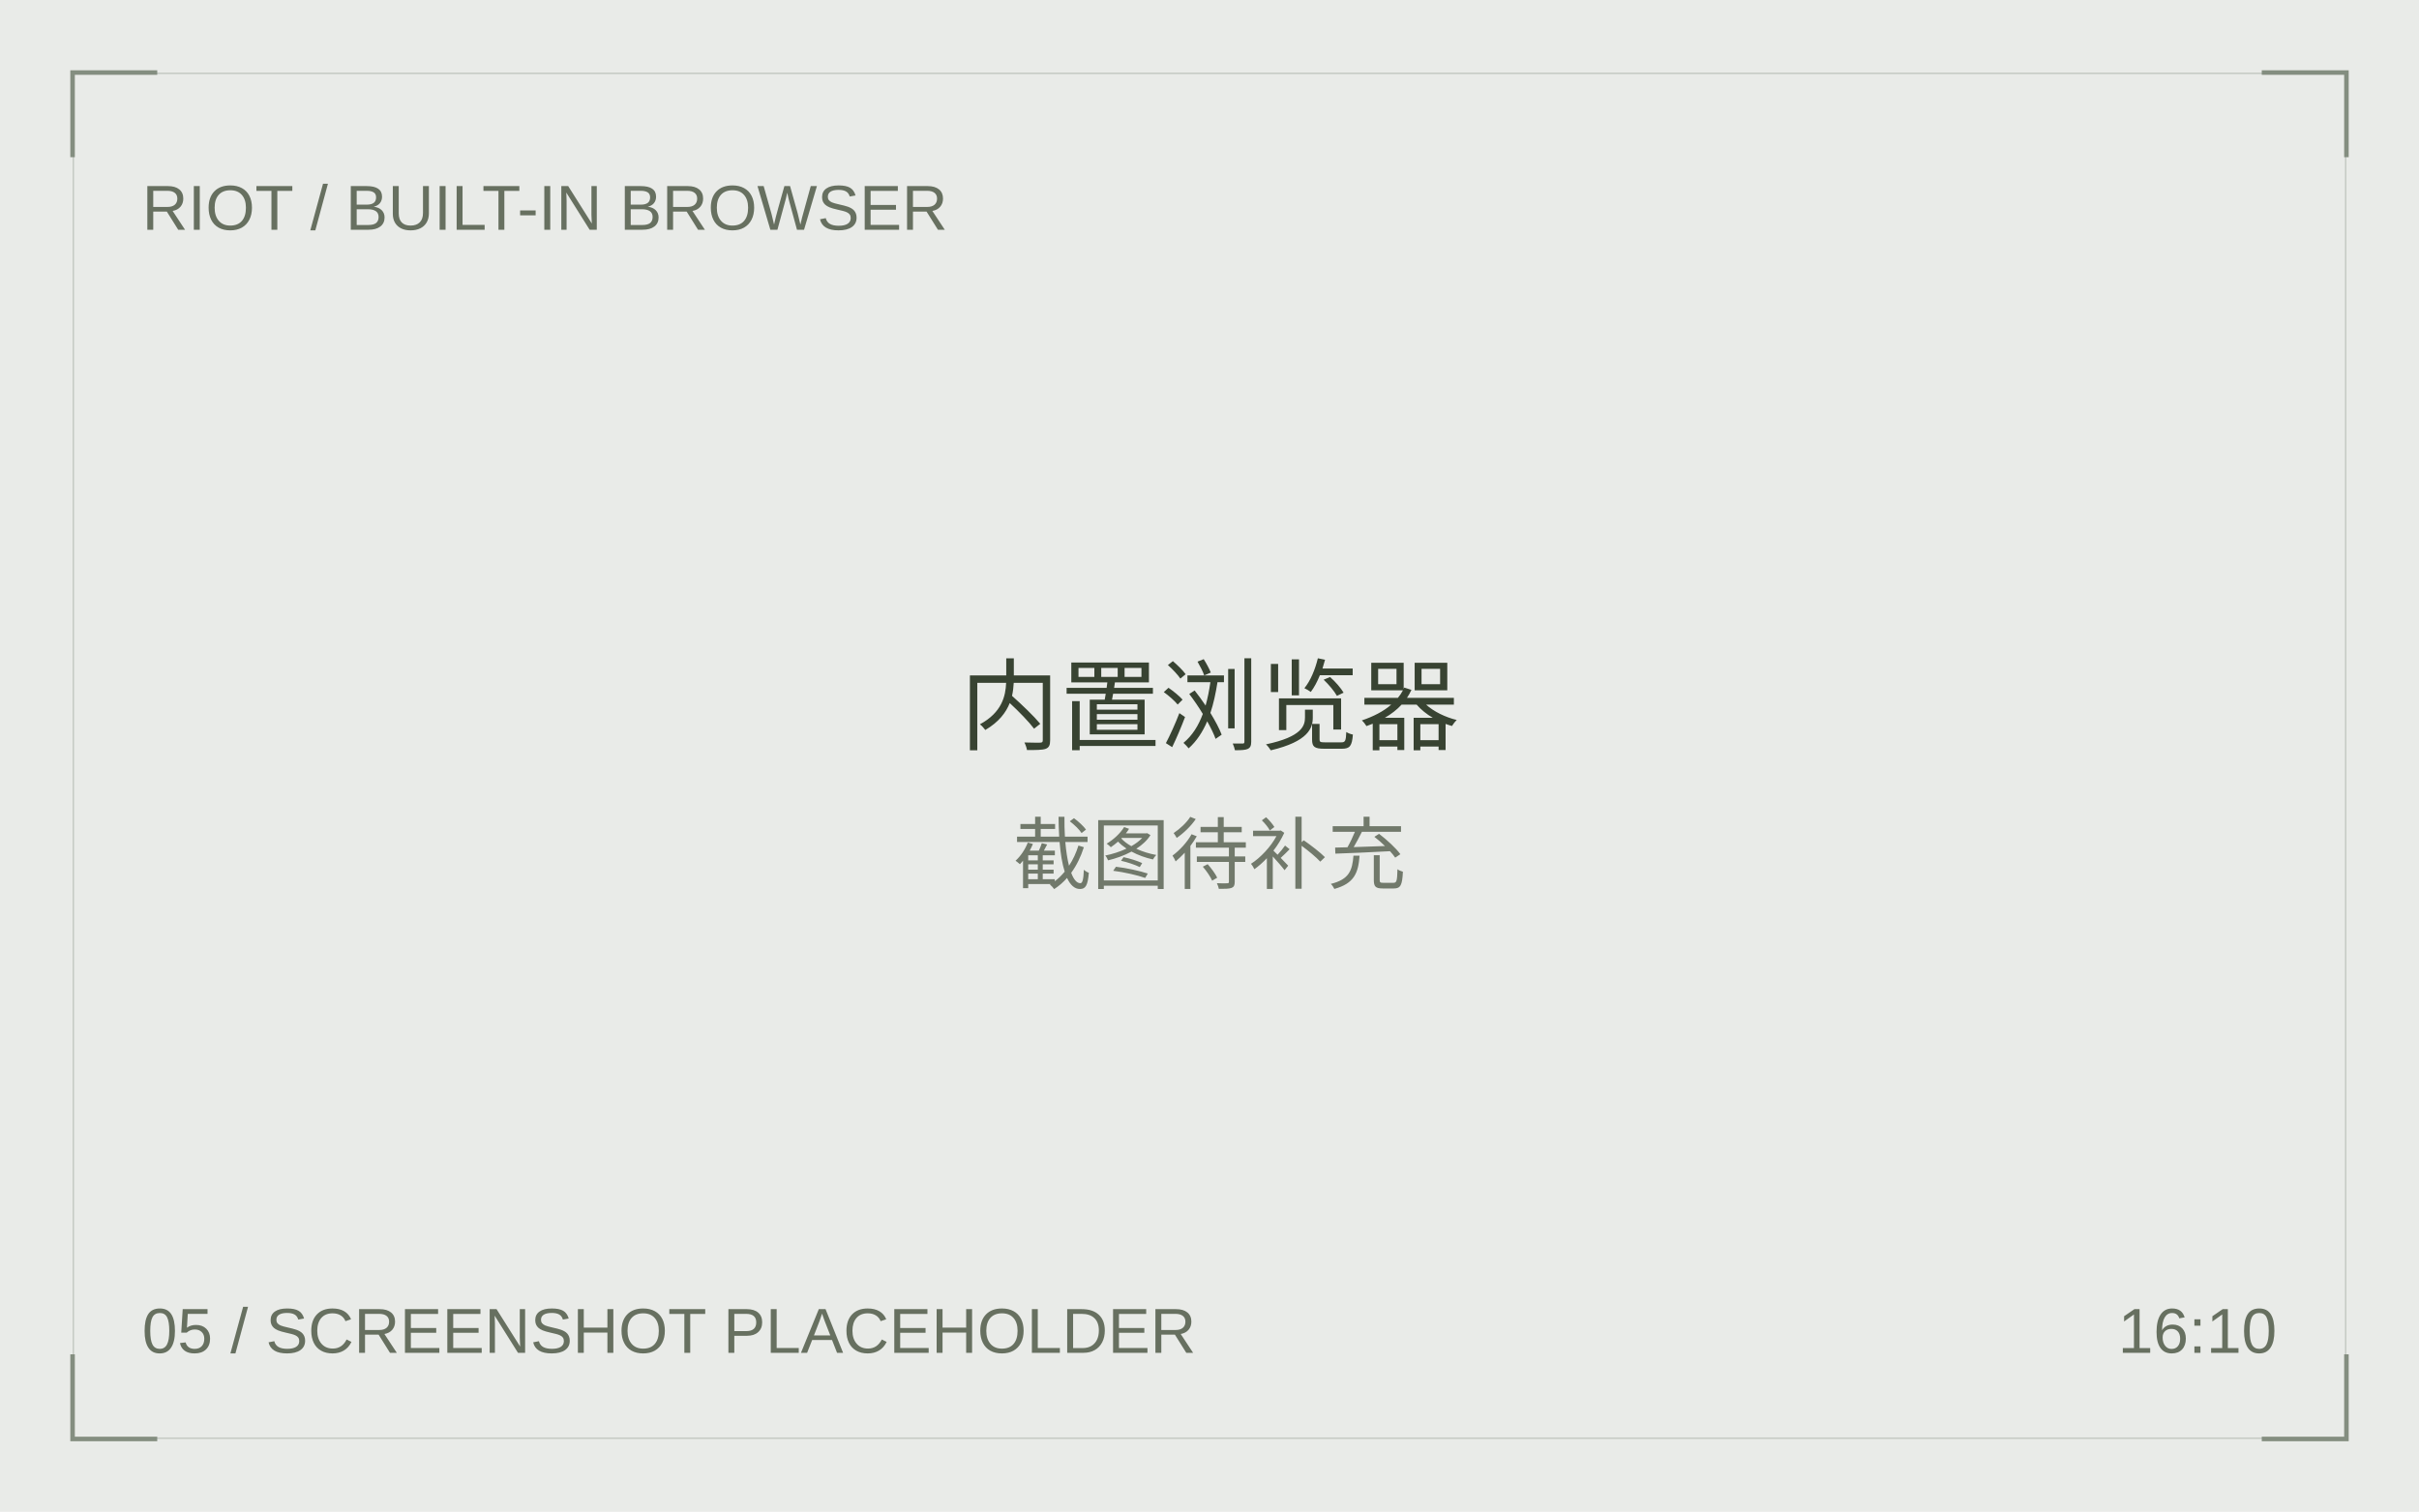
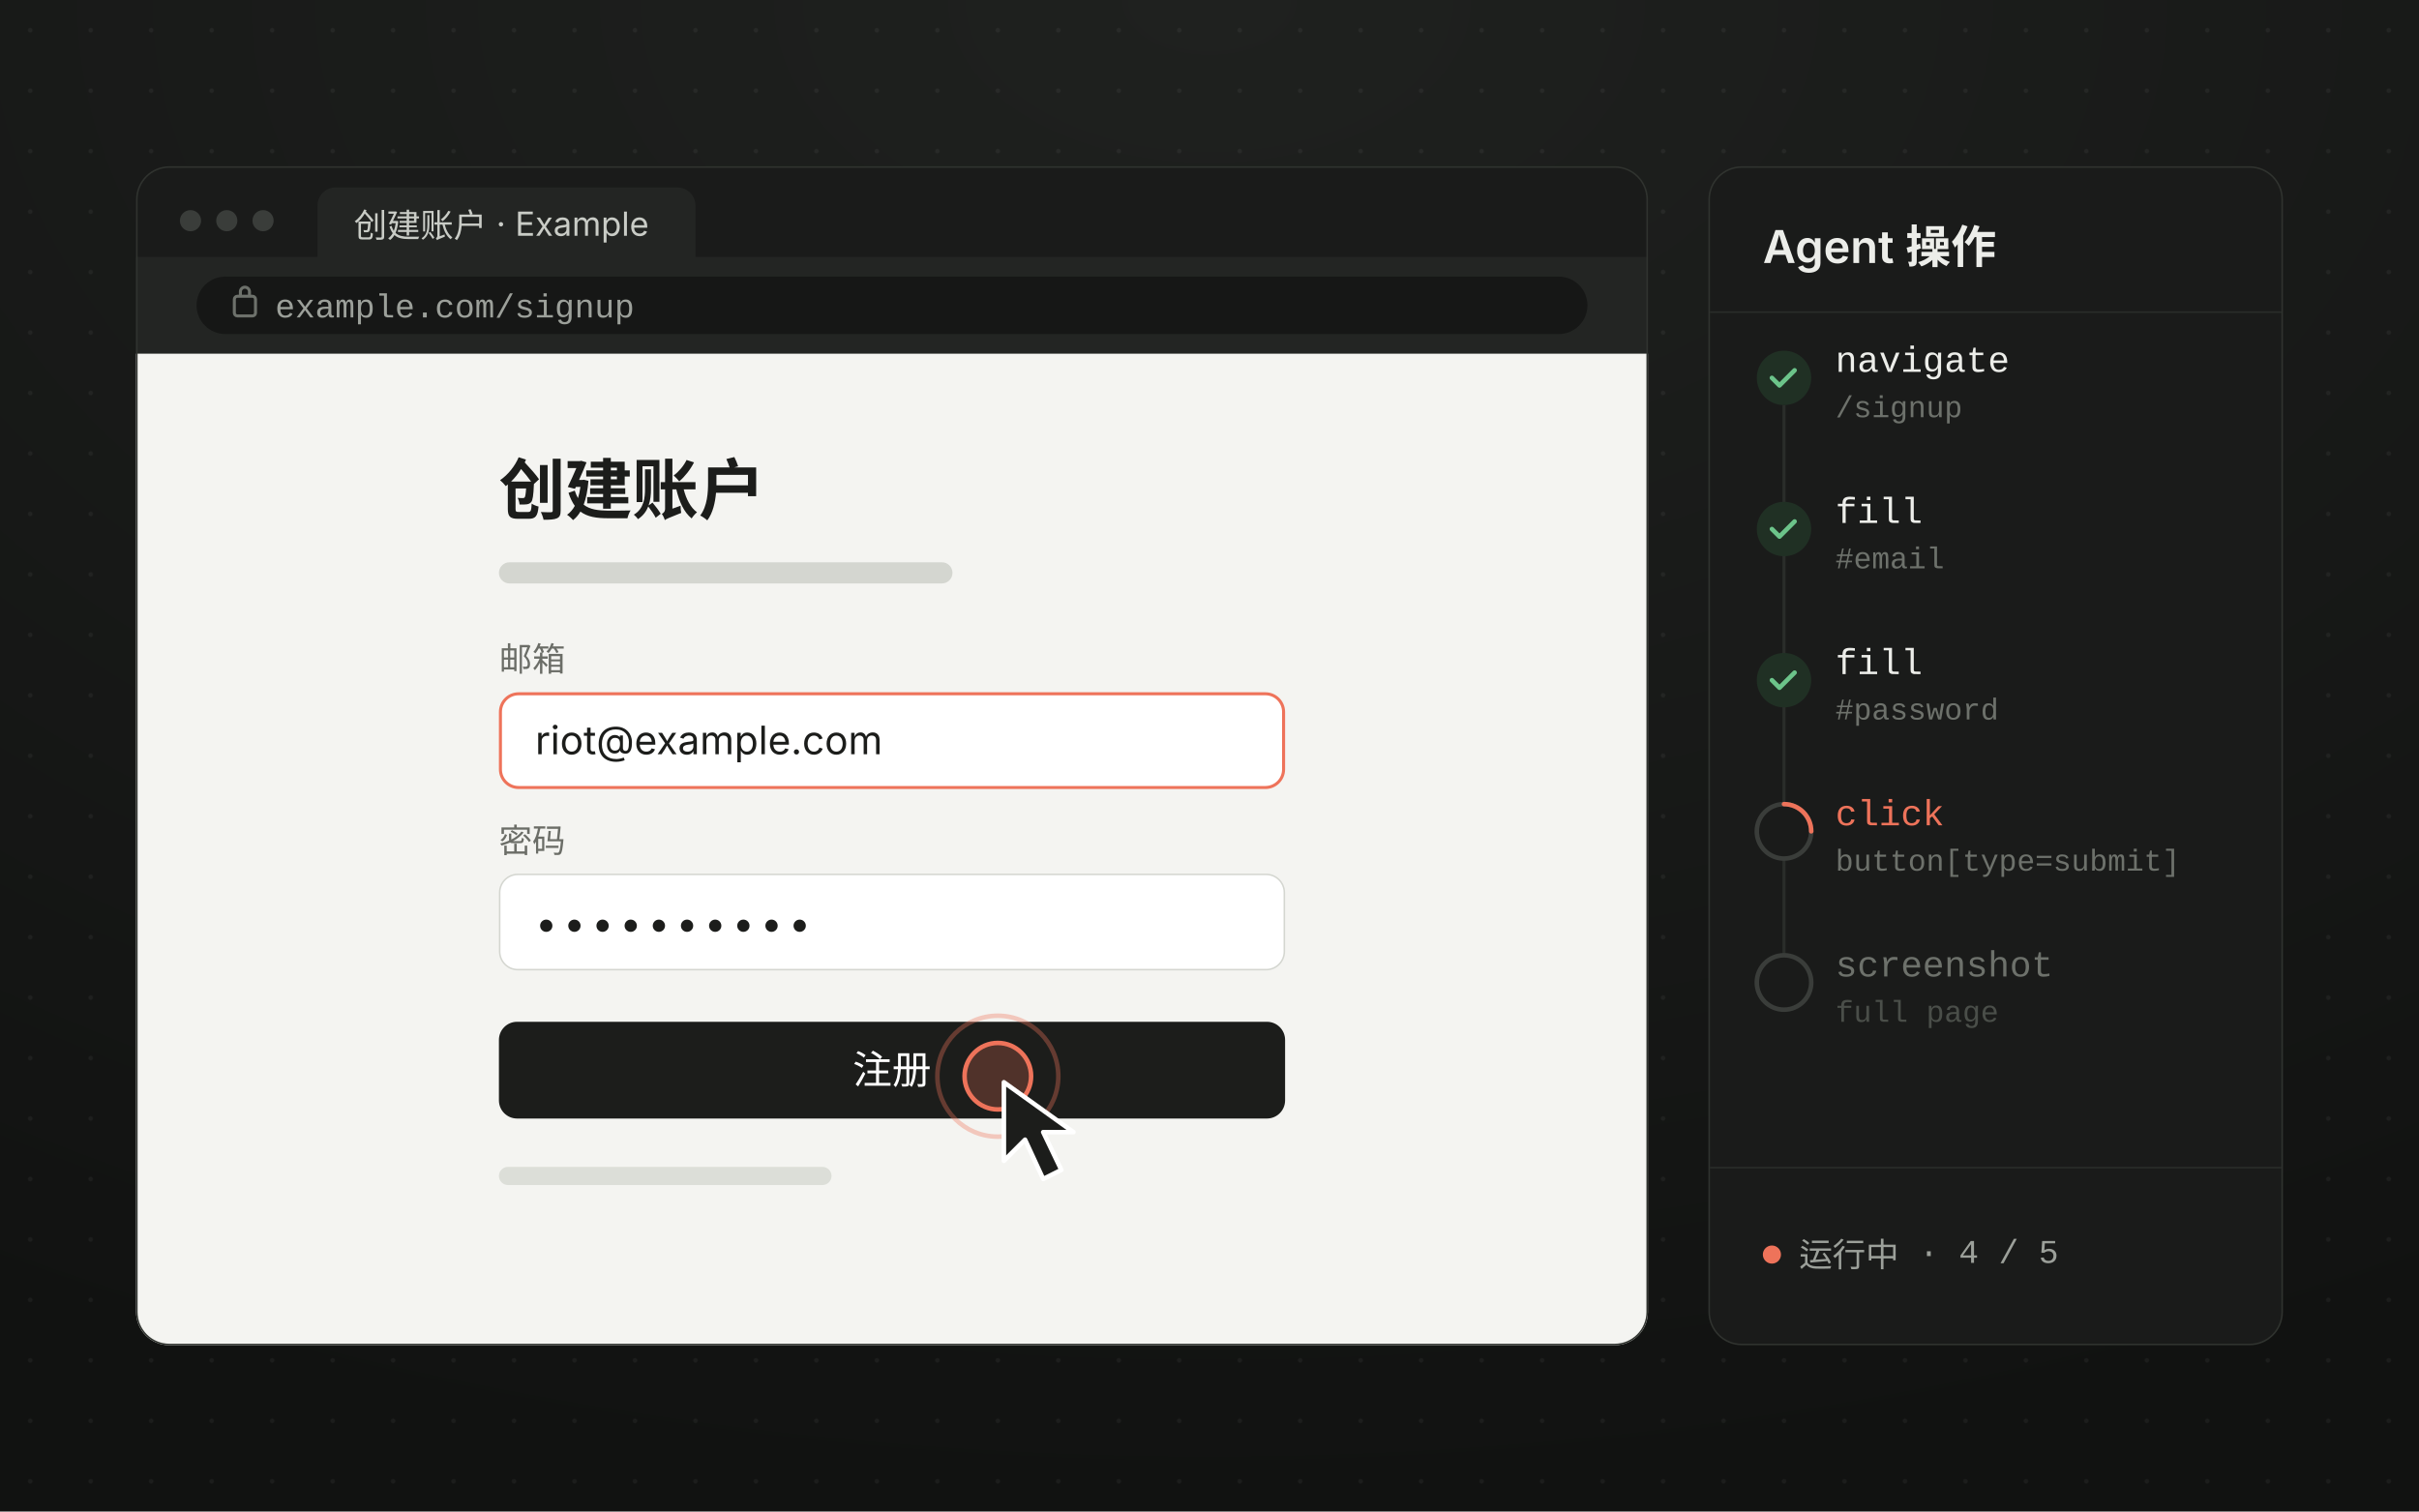
<svg xmlns="http://www.w3.org/2000/svg" width="1600" height="1000" viewBox="0 0 1600 1000" fill="none">
-   <rect width="1600" height="1000" fill="#e9ebe8" />
-   <rect x="48.5" y="48.5" width="1503" height="903" stroke="#c6cbc4" />
-   <path d="M48 104V48H104M1496 48H1552V104M1552 896V952H1496M104 952H48V896" stroke="#848e80" stroke-width="3" />
-   <text x="94" y="152" fill="#677060" font-family="Arial, sans-serif" font-size="42">
-     RIOT / BUILT-IN BROWSER
-   </text>
-   <text x="800" y="491" text-anchor="middle" fill="#384332" font-family="system-ui, 'PingFang SC', 'Microsoft YaHei', sans-serif" font-size="66">
-     内置浏览器
-   </text>
-   <text x="800" y="584" text-anchor="middle" fill="#71796b" font-family="system-ui, 'PingFang SC', 'Microsoft YaHei', sans-serif" font-size="52">
-     截图待补充
-   </text>
-   <text x="94" y="895" fill="#677060" font-family="Arial, sans-serif" font-size="42">
-     05 / SCREENSHOT PLACEHOLDER
-   </text>
-   <text x="1506" y="895" text-anchor="end" fill="#677060" font-family="Arial, sans-serif" font-size="42">
-     16:10
-   </text>
+   <defs>
+     <radialGradient id="bg" cx="0.5" cy="0" r="1">
+       <stop offset="0" stop-color="#1f211f" />
+       <stop offset="1" stop-color="#111211" />
+     </radialGradient>
+     <pattern id="dots" width="40" height="40" patternUnits="userSpaceOnUse">
+       <circle cx="20" cy="20" r="1.5" fill="#fff" fill-opacity="0.05" />
+     </pattern>
+     <clipPath id="win">
+       <rect x="90" y="110" width="1000" height="780" rx="22" />
+     </clipPath>
+     <style>
+       .t { font-family: -apple-system, BlinkMacSystemFont, "PingFang SC", "Microsoft YaHei", "Segoe UI", sans-serif; }
+       .m { font-family: "SF Mono", Menlo, Consolas, "Liberation Mono", monospace; }
+     </style>
+   </defs>
+   <rect width="1600" height="1000" fill="url(#bg)" />
+   <rect width="1600" height="1000" fill="url(#dots)" />
+   <g clip-path="url(#win)">
+     <rect x="90" y="110" width="1000" height="780" fill="#1a1b1a" />
+     <rect x="210" y="124" width="250" height="60" rx="12" fill="#232523" />
+     <rect x="90" y="170" width="1000" height="64" fill="#232523" />
+     <rect x="90" y="234" width="1000" height="656" fill="#f4f4f1" />
+   </g>
+   <circle cx="126" cy="146" r="7" fill="#3a3d3a" />
+   <circle cx="150" cy="146" r="7" fill="#3a3d3a" />
+   <circle cx="174" cy="146" r="7" fill="#3a3d3a" />
+   <text class="t" x="234" y="157" font-size="22" fill="#c9ccc6">创建账户 · Example</text>
+   <rect x="130" y="183" width="920" height="38" rx="19" fill="#161716" />
+   <path d="M157 196h10a2 2 0 0 1 2 2v9a2 2 0 0 1-2 2h-10a2 2 0 0 1-2-2v-9a2 2 0 0 1 2-2Zm2 0v-3a3 3 0 0 1 6 0v3" stroke="#6d716b" stroke-width="2" />
+   <text class="m" x="182" y="210" font-size="22" fill="#9ca09a">example.com/signup</text>
+   <rect x="90.5" y="110.5" width="999" height="779" rx="21.5" stroke="#30332f" />
+   <text class="t" x="330" y="340" font-size="44" font-weight="600" fill="#1c1d1b">创建账户</text>
+   <rect x="330" y="372" width="300" height="14" rx="7" fill="#d4d6d0" />
+   <text class="t" x="330" y="444" font-size="22" fill="#6b6d67">邮箱</text>
+   <rect x="331" y="459" width="518" height="62" rx="12" fill="#fff" stroke="#ee735a" stroke-width="2" />
+   <text class="t" x="354" y="499" font-size="26" fill="#1c1d1b">riot@example.com</text>
+   <text class="t" x="330" y="564" font-size="22" fill="#6b6d67">密码</text>
+   <rect x="330.5" y="578.5" width="519" height="63" rx="12" fill="#fff" stroke="#d4d6d0" />
+   <text class="t" x="354" y="620" font-size="26" letter-spacing="4" fill="#1c1d1b">••••••••••</text>
+   <rect x="330" y="676" width="520" height="64" rx="12" fill="#1c1d1b" />
+   <text class="t" x="590" y="717" text-anchor="middle" font-size="26" font-weight="500" fill="#fff">注册</text>
+   <rect x="330" y="772" width="220" height="12" rx="6" fill="#dcded8" />
+   <circle cx="660" cy="712" r="40" stroke="#ee735a" stroke-opacity="0.35" stroke-width="3" />
+   <circle cx="660" cy="712" r="22" fill="#ee735a" fill-opacity="0.25" stroke="#ee735a" stroke-width="3" />
+   <path d="M664 716 664 768 678 754 690 780 702 774 690 749 710 749Z" fill="#1c1d1b" stroke="#fff" stroke-width="3" stroke-linejoin="round" />
+   <rect x="1130.5" y="110.5" width="379" height="779" rx="21.5" fill="#1a1b1a" stroke="#30332f" />
+   <text class="t" x="1166" y="174" font-size="30" font-weight="600" fill="#ecede9">Agent 操作</text>
+   <path d="M1131 206.5H1509" stroke="#2a2d2a" />
+   <path d="M1180 268V632" stroke="#2a2d2a" stroke-width="2" />
+   <circle cx="1180" cy="250" r="18" fill="#203024" />
+   <path d="m1172 250 5 5 10-10" stroke="#6cc48a" stroke-width="3" stroke-linecap="round" stroke-linejoin="round" />
+   <text class="m" x="1214" y="246" font-size="24" fill="#ecede9">navigate</text>
+   <text class="m" x="1214" y="276" font-size="20" fill="#6d716b">/signup</text>
+   <circle cx="1180" cy="350" r="18" fill="#203024" />
+   <path d="m1172 350 5 5 10-10" stroke="#6cc48a" stroke-width="3" stroke-linecap="round" stroke-linejoin="round" />
+   <text class="m" x="1214" y="346" font-size="24" fill="#ecede9">fill</text>
+   <text class="m" x="1214" y="376" font-size="20" fill="#6d716b">#email</text>
+   <circle cx="1180" cy="450" r="18" fill="#203024" />
+   <path d="m1172 450 5 5 10-10" stroke="#6cc48a" stroke-width="3" stroke-linecap="round" stroke-linejoin="round" />
+   <text class="m" x="1214" y="446" font-size="24" fill="#ecede9">fill</text>
+   <text class="m" x="1214" y="476" font-size="20" fill="#6d716b">#password</text>
+   <circle cx="1180" cy="550" r="18" fill="#1a1b1a" stroke="#3a3d3a" stroke-width="3" />
+   <path d="M1180 532a18 18 0 0 1 18 18" stroke="#ee735a" stroke-width="3" stroke-linecap="round" />
+   <text class="m" x="1214" y="546" font-size="24" fill="#ee735a">click</text>
+   <text class="m" x="1214" y="576" font-size="20" fill="#6d716b">button[type=submit]</text>
+   <circle cx="1180" cy="650" r="18" fill="#1a1b1a" stroke="#3a3d3a" stroke-width="3" />
+   <text class="m" x="1214" y="646" font-size="24" fill="#6d716b">screenshot</text>
+   <text class="m" x="1214" y="676" font-size="20" fill="#4a4e49">full page</text>
+   <path d="M1131 772.5H1509" stroke="#2a2d2a" />
+   <circle cx="1172" cy="830" r="6" fill="#ee735a" />
+   <text class="m" x="1190" y="838" font-size="22" fill="#9ca09a">运行中 · 4 / 5</text>
</svg>
